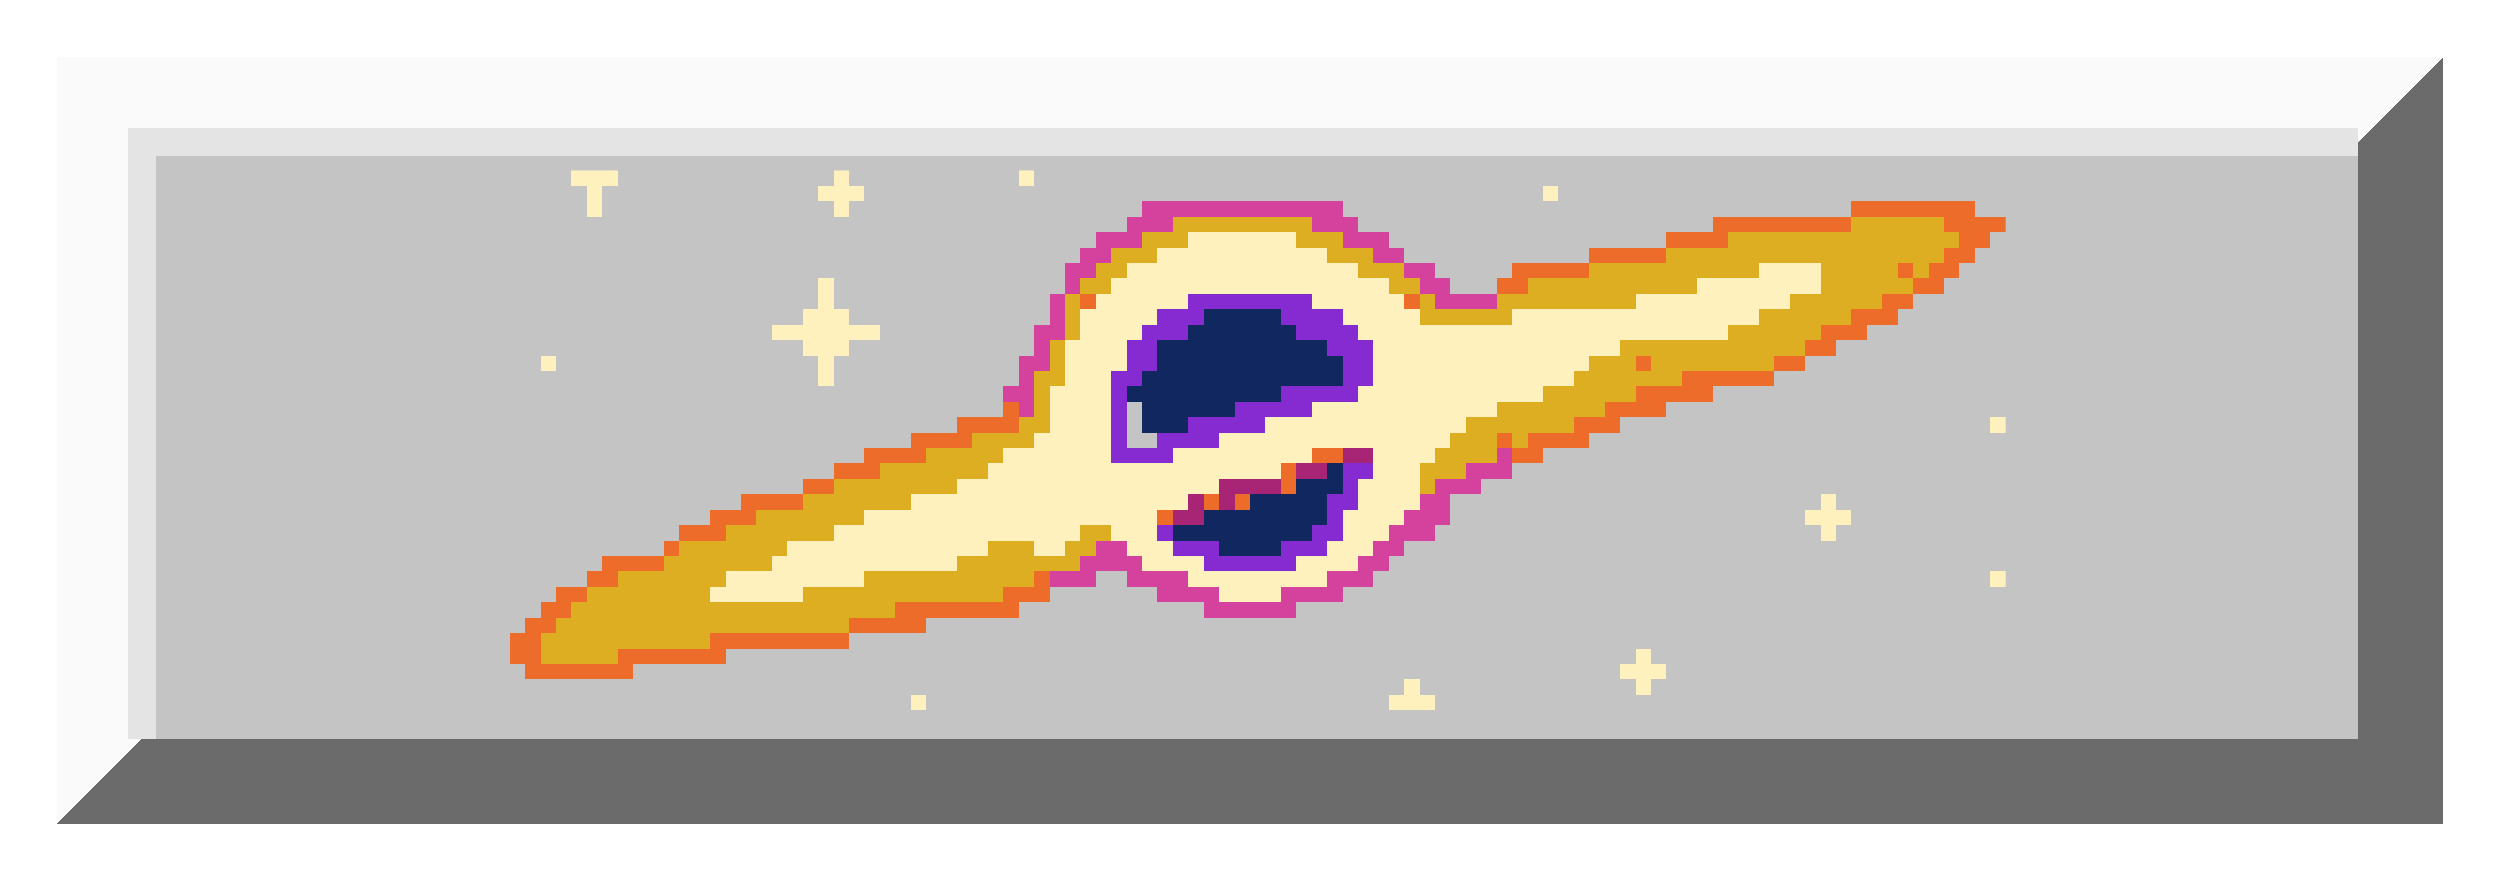
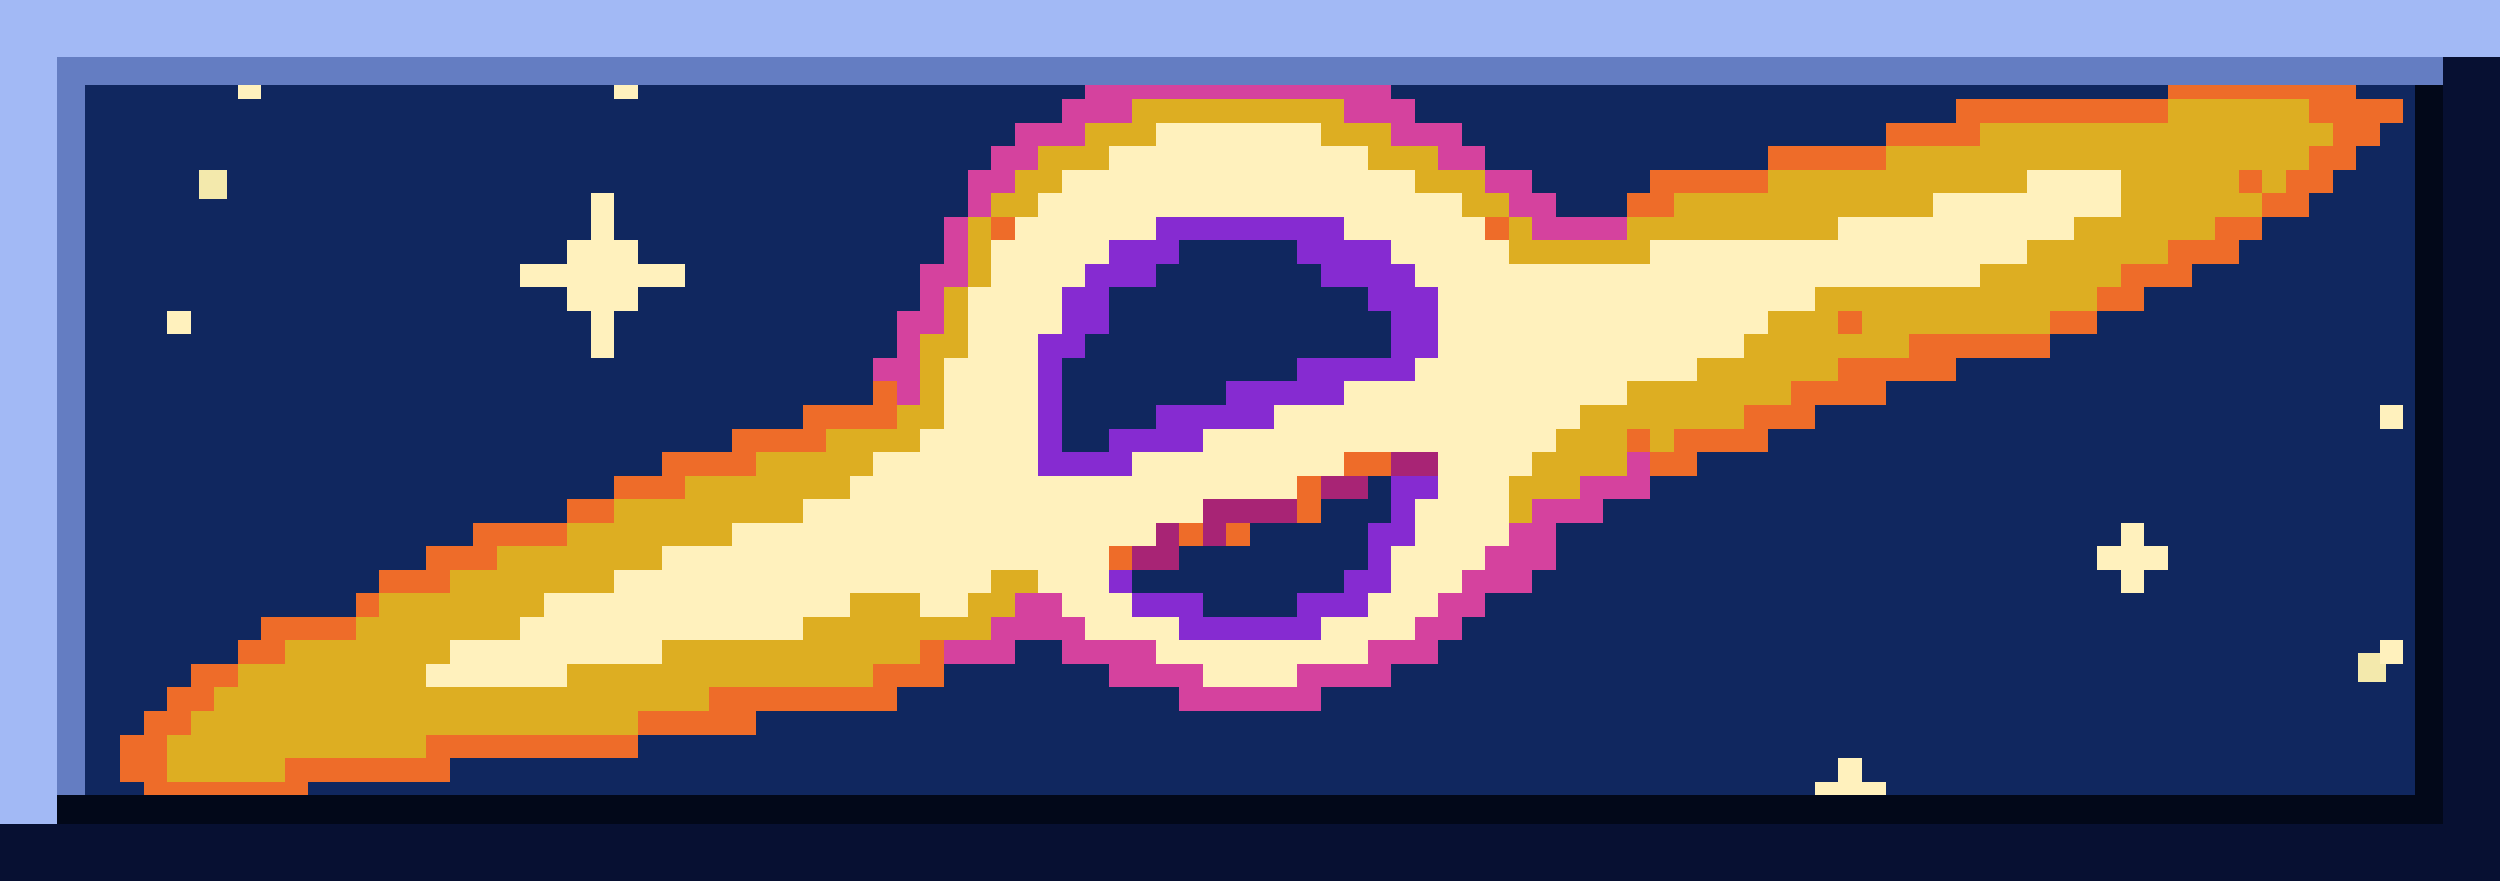
<svg xmlns="http://www.w3.org/2000/svg" width="88" height="31" viewBox="0 0 88 31" shape-rendering="crispEdges">
-   <path d="M2 2h84v27H2z" fill="#c4c4c4" />
-   <path d="M2 29V2h84l-3 3H5v21z" fill="#fafafa" />
-   <path d="M86 2v27H2l3-3h78V5z" fill="#6b6b6b" />
-   <path d="M5 26V5h78" fill="none" stroke="#e4e4e4" />
-   <svg x="17.4" y="6" width="53.2" height="19" viewBox="0 0 98 35" preserveAspectRatio="xMidYMid meet" shape-rendering="crispEdges">
+   <rect x="0" y="0" width="88" height="31" fill="#10275F" />
+   <g fill="#F3E9AC">
+     <rect x="7" y="6" width="1" height="1" />
+     <rect x="76" y="5" width="1" height="1" />
+     <rect x="83" y="23" width="1" height="1" />
+     <rect x="12" y="24" width="1" height="1" />
+   </g>
+   <svg x="3.4" y="1" width="81.2" height="29" viewBox="0 0 98 35" preserveAspectRatio="xMidYMid meet" shape-rendering="crispEdges">
    <rect x="46" y="9" width="1" height="1" fill="#10275f" />
    <rect x="47" y="9" width="1" height="1" fill="#10275f" />
    <rect x="48" y="9" width="1" height="1" fill="#10275f" />
    <rect x="49" y="9" width="1" height="1" fill="#10275f" />
    <rect x="50" y="9" width="1" height="1" fill="#10275f" />
    <rect x="45" y="10" width="1" height="1" fill="#10275f" />
    <rect x="46" y="10" width="1" height="1" fill="#10275f" />
    <rect x="47" y="10" width="1" height="1" fill="#10275f" />
    <rect x="48" y="10" width="1" height="1" fill="#10275f" />
    <rect x="49" y="10" width="1" height="1" fill="#10275f" />
    <rect x="50" y="10" width="1" height="1" fill="#10275f" />
    <rect x="51" y="10" width="1" height="1" fill="#10275f" />
    <rect x="43" y="11" width="1" height="1" fill="#10275f" />
    <rect x="44" y="11" width="1" height="1" fill="#10275f" />
    <rect x="45" y="11" width="1" height="1" fill="#10275f" />
    <rect x="46" y="11" width="1" height="1" fill="#10275f" />
    <rect x="47" y="11" width="1" height="1" fill="#10275f" />
    <rect x="48" y="11" width="1" height="1" fill="#10275f" />
    <rect x="49" y="11" width="1" height="1" fill="#10275f" />
    <rect x="50" y="11" width="1" height="1" fill="#10275f" />
    <rect x="51" y="11" width="1" height="1" fill="#10275f" />
    <rect x="52" y="11" width="1" height="1" fill="#10275f" />
    <rect x="53" y="11" width="1" height="1" fill="#10275f" />
    <rect x="43" y="12" width="1" height="1" fill="#10275f" />
    <rect x="44" y="12" width="1" height="1" fill="#10275f" />
    <rect x="45" y="12" width="1" height="1" fill="#10275f" />
    <rect x="46" y="12" width="1" height="1" fill="#10275f" />
    <rect x="47" y="12" width="1" height="1" fill="#10275f" />
    <rect x="48" y="12" width="1" height="1" fill="#10275f" />
    <rect x="49" y="12" width="1" height="1" fill="#10275f" />
    <rect x="50" y="12" width="1" height="1" fill="#10275f" />
    <rect x="51" y="12" width="1" height="1" fill="#10275f" />
    <rect x="52" y="12" width="1" height="1" fill="#10275f" />
    <rect x="53" y="12" width="1" height="1" fill="#10275f" />
    <rect x="54" y="12" width="1" height="1" fill="#10275f" />
    <rect x="42" y="13" width="1" height="1" fill="#10275f" />
    <rect x="43" y="13" width="1" height="1" fill="#10275f" />
    <rect x="44" y="13" width="1" height="1" fill="#10275f" />
    <rect x="45" y="13" width="1" height="1" fill="#10275f" />
    <rect x="46" y="13" width="1" height="1" fill="#10275f" />
    <rect x="47" y="13" width="1" height="1" fill="#10275f" />
    <rect x="48" y="13" width="1" height="1" fill="#10275f" />
    <rect x="49" y="13" width="1" height="1" fill="#10275f" />
    <rect x="50" y="13" width="1" height="1" fill="#10275f" />
    <rect x="51" y="13" width="1" height="1" fill="#10275f" />
    <rect x="52" y="13" width="1" height="1" fill="#10275f" />
    <rect x="53" y="13" width="1" height="1" fill="#10275f" />
    <rect x="54" y="13" width="1" height="1" fill="#10275f" />
    <rect x="41" y="14" width="1" height="1" fill="#10275f" />
    <rect x="42" y="14" width="1" height="1" fill="#10275f" />
    <rect x="43" y="14" width="1" height="1" fill="#10275f" />
    <rect x="44" y="14" width="1" height="1" fill="#10275f" />
    <rect x="45" y="14" width="1" height="1" fill="#10275f" />
    <rect x="46" y="14" width="1" height="1" fill="#10275f" />
    <rect x="47" y="14" width="1" height="1" fill="#10275f" />
    <rect x="48" y="14" width="1" height="1" fill="#10275f" />
    <rect x="49" y="14" width="1" height="1" fill="#10275f" />
    <rect x="50" y="14" width="1" height="1" fill="#10275f" />
    <rect x="42" y="15" width="1" height="1" fill="#10275f" />
    <rect x="43" y="15" width="1" height="1" fill="#10275f" />
    <rect x="44" y="15" width="1" height="1" fill="#10275f" />
    <rect x="45" y="15" width="1" height="1" fill="#10275f" />
    <rect x="46" y="15" width="1" height="1" fill="#10275f" />
    <rect x="47" y="15" width="1" height="1" fill="#10275f" />
    <rect x="42" y="16" width="1" height="1" fill="#10275f" />
    <rect x="43" y="16" width="1" height="1" fill="#10275f" />
    <rect x="44" y="16" width="1" height="1" fill="#10275f" />
    <rect x="54" y="19" width="1" height="1" fill="#10275f" />
    <rect x="52" y="20" width="1" height="1" fill="#10275f" />
    <rect x="53" y="20" width="1" height="1" fill="#10275f" />
    <rect x="54" y="20" width="1" height="1" fill="#10275f" />
    <rect x="49" y="21" width="1" height="1" fill="#10275f" />
    <rect x="50" y="21" width="1" height="1" fill="#10275f" />
    <rect x="51" y="21" width="1" height="1" fill="#10275f" />
    <rect x="52" y="21" width="1" height="1" fill="#10275f" />
    <rect x="53" y="21" width="1" height="1" fill="#10275f" />
    <rect x="46" y="22" width="1" height="1" fill="#10275f" />
    <rect x="47" y="22" width="1" height="1" fill="#10275f" />
    <rect x="48" y="22" width="1" height="1" fill="#10275f" />
    <rect x="49" y="22" width="1" height="1" fill="#10275f" />
    <rect x="50" y="22" width="1" height="1" fill="#10275f" />
    <rect x="51" y="22" width="1" height="1" fill="#10275f" />
    <rect x="52" y="22" width="1" height="1" fill="#10275f" />
    <rect x="53" y="22" width="1" height="1" fill="#10275f" />
    <rect x="44" y="23" width="1" height="1" fill="#10275f" />
    <rect x="45" y="23" width="1" height="1" fill="#10275f" />
    <rect x="46" y="23" width="1" height="1" fill="#10275f" />
    <rect x="47" y="23" width="1" height="1" fill="#10275f" />
    <rect x="48" y="23" width="1" height="1" fill="#10275f" />
    <rect x="49" y="23" width="1" height="1" fill="#10275f" />
    <rect x="50" y="23" width="1" height="1" fill="#10275f" />
    <rect x="51" y="23" width="1" height="1" fill="#10275f" />
    <rect x="52" y="23" width="1" height="1" fill="#10275f" />
    <rect x="47" y="24" width="1" height="1" fill="#10275f" />
    <rect x="48" y="24" width="1" height="1" fill="#10275f" />
    <rect x="49" y="24" width="1" height="1" fill="#10275f" />
    <rect x="50" y="24" width="1" height="1" fill="#10275f" />
    <rect x="5" y="0" width="3" height="1" fill="#fff1bd" />
    <rect x="22" y="0" width="1" height="1" fill="#fff1bd" />
    <rect x="34" y="0" width="1" height="1" fill="#fff1bd" />
    <rect x="6" y="1" width="1" height="1" fill="#fff1bd" />
    <rect x="21" y="1" width="3" height="1" fill="#fff1bd" />
    <rect x="68" y="1" width="1" height="1" fill="#fff1bd" />
    <rect x="6" y="2" width="1" height="1" fill="#fff1bd" />
    <rect x="22" y="2" width="1" height="1" fill="#fff1bd" />
    <rect x="42" y="2" width="13" height="1" fill="#d5429e" />
    <rect x="88" y="2" width="8" height="1" fill="#ee6c29" />
    <rect x="41" y="3" width="3" height="1" fill="#d5429e" />
    <rect x="44" y="3" width="9" height="1" fill="#ddae22" />
    <rect x="53" y="3" width="3" height="1" fill="#d5429e" />
    <rect x="79" y="3" width="9" height="1" fill="#ee6c29" />
    <rect x="88" y="3" width="6" height="1" fill="#ddae22" />
    <rect x="94" y="3" width="4" height="1" fill="#ee6c29" />
    <rect x="39" y="4" width="3" height="1" fill="#d5429e" />
    <rect x="42" y="4" width="3" height="1" fill="#ddae22" />
    <rect x="45" y="4" width="7" height="1" fill="#fff1bd" />
    <rect x="52" y="4" width="3" height="1" fill="#ddae22" />
    <rect x="55" y="4" width="3" height="1" fill="#d5429e" />
    <rect x="76" y="4" width="4" height="1" fill="#ee6c29" />
    <rect x="80" y="4" width="15" height="1" fill="#ddae22" />
    <rect x="95" y="4" width="2" height="1" fill="#ee6c29" />
    <rect x="38" y="5" width="2" height="1" fill="#d5429e" />
    <rect x="40" y="5" width="3" height="1" fill="#ddae22" />
    <rect x="43" y="5" width="11" height="1" fill="#fff1bd" />
    <rect x="54" y="5" width="3" height="1" fill="#ddae22" />
    <rect x="57" y="5" width="2" height="1" fill="#d5429e" />
    <rect x="71" y="5" width="5" height="1" fill="#ee6c29" />
    <rect x="76" y="5" width="18" height="1" fill="#ddae22" />
    <rect x="94" y="5" width="2" height="1" fill="#ee6c29" />
    <rect x="37" y="6" width="2" height="1" fill="#d5429e" />
    <rect x="39" y="6" width="2" height="1" fill="#ddae22" />
    <rect x="41" y="6" width="15" height="1" fill="#fff1bd" />
    <rect x="56" y="6" width="3" height="1" fill="#ddae22" />
    <rect x="59" y="6" width="2" height="1" fill="#d5429e" />
    <rect x="66" y="6" width="5" height="1" fill="#ee6c29" />
    <rect x="71" y="6" width="11" height="1" fill="#ddae22" />
    <rect x="82" y="6" width="4" height="1" fill="#fff1bd" />
    <rect x="86" y="6" width="5" height="1" fill="#ddae22" />
    <rect x="91" y="6" width="1" height="1" fill="#ee6c29" />
    <rect x="92" y="6" width="1" height="1" fill="#ddae22" />
    <rect x="93" y="6" width="2" height="1" fill="#ee6c29" />
    <rect x="21" y="7" width="1" height="1" fill="#fff1bd" />
    <rect x="37" y="7" width="1" height="1" fill="#d5429e" />
    <rect x="38" y="7" width="2" height="1" fill="#ddae22" />
    <rect x="40" y="7" width="18" height="1" fill="#fff1bd" />
    <rect x="58" y="7" width="2" height="1" fill="#ddae22" />
    <rect x="60" y="7" width="2" height="1" fill="#d5429e" />
    <rect x="65" y="7" width="2" height="1" fill="#ee6c29" />
    <rect x="67" y="7" width="11" height="1" fill="#ddae22" />
    <rect x="78" y="7" width="8" height="1" fill="#fff1bd" />
    <rect x="86" y="7" width="6" height="1" fill="#ddae22" />
    <rect x="92" y="7" width="2" height="1" fill="#ee6c29" />
    <rect x="21" y="8" width="1" height="1" fill="#fff1bd" />
    <rect x="36" y="8" width="1" height="1" fill="#d5429e" />
    <rect x="37" y="8" width="1" height="1" fill="#ddae22" />
    <rect x="38" y="8" width="1" height="1" fill="#ee6c29" />
    <rect x="39" y="8" width="6" height="1" fill="#fff1bd" />
    <rect x="45" y="8" width="8" height="1" fill="#862bd1" />
    <rect x="53" y="8" width="6" height="1" fill="#fff1bd" />
    <rect x="59" y="8" width="1" height="1" fill="#ee6c29" />
    <rect x="60" y="8" width="1" height="1" fill="#ddae22" />
    <rect x="61" y="8" width="4" height="1" fill="#d5429e" />
    <rect x="65" y="8" width="9" height="1" fill="#ddae22" />
    <rect x="74" y="8" width="10" height="1" fill="#fff1bd" />
    <rect x="84" y="8" width="6" height="1" fill="#ddae22" />
    <rect x="90" y="8" width="2" height="1" fill="#ee6c29" />
    <rect x="20" y="9" width="3" height="1" fill="#fff1bd" />
    <rect x="36" y="9" width="1" height="1" fill="#d5429e" />
    <rect x="37" y="9" width="1" height="1" fill="#ddae22" />
    <rect x="38" y="9" width="5" height="1" fill="#fff1bd" />
    <rect x="43" y="9" width="3" height="1" fill="#862bd1" />
    <rect x="51" y="9" width="4" height="1" fill="#862bd1" />
    <rect x="55" y="9" width="5" height="1" fill="#fff1bd" />
    <rect x="60" y="9" width="6" height="1" fill="#ddae22" />
    <rect x="66" y="9" width="16" height="1" fill="#fff1bd" />
    <rect x="82" y="9" width="6" height="1" fill="#ddae22" />
    <rect x="88" y="9" width="3" height="1" fill="#ee6c29" />
    <rect x="18" y="10" width="7" height="1" fill="#fff1bd" />
    <rect x="35" y="10" width="2" height="1" fill="#d5429e" />
    <rect x="37" y="10" width="1" height="1" fill="#ddae22" />
    <rect x="38" y="10" width="4" height="1" fill="#fff1bd" />
    <rect x="42" y="10" width="3" height="1" fill="#862bd1" />
    <rect x="52" y="10" width="4" height="1" fill="#862bd1" />
    <rect x="56" y="10" width="24" height="1" fill="#fff1bd" />
    <rect x="80" y="10" width="6" height="1" fill="#ddae22" />
    <rect x="86" y="10" width="3" height="1" fill="#ee6c29" />
    <rect x="20" y="11" width="3" height="1" fill="#fff1bd" />
    <rect x="35" y="11" width="1" height="1" fill="#d5429e" />
    <rect x="36" y="11" width="1" height="1" fill="#ddae22" />
    <rect x="37" y="11" width="4" height="1" fill="#fff1bd" />
    <rect x="41" y="11" width="2" height="1" fill="#862bd1" />
    <rect x="54" y="11" width="3" height="1" fill="#862bd1" />
    <rect x="57" y="11" width="16" height="1" fill="#fff1bd" />
    <rect x="73" y="11" width="12" height="1" fill="#ddae22" />
    <rect x="85" y="11" width="2" height="1" fill="#ee6c29" />
    <rect x="3" y="12" width="1" height="1" fill="#fff1bd" />
    <rect x="21" y="12" width="1" height="1" fill="#fff1bd" />
    <rect x="34" y="12" width="2" height="1" fill="#d5429e" />
    <rect x="36" y="12" width="1" height="1" fill="#ddae22" />
    <rect x="37" y="12" width="4" height="1" fill="#fff1bd" />
    <rect x="41" y="12" width="2" height="1" fill="#862bd1" />
    <rect x="55" y="12" width="2" height="1" fill="#862bd1" />
    <rect x="57" y="12" width="14" height="1" fill="#fff1bd" />
    <rect x="71" y="12" width="3" height="1" fill="#ddae22" />
    <rect x="74" y="12" width="1" height="1" fill="#ee6c29" />
    <rect x="75" y="12" width="8" height="1" fill="#ddae22" />
    <rect x="83" y="12" width="2" height="1" fill="#ee6c29" />
    <rect x="21" y="13" width="1" height="1" fill="#fff1bd" />
    <rect x="34" y="13" width="1" height="1" fill="#d5429e" />
    <rect x="35" y="13" width="2" height="1" fill="#ddae22" />
    <rect x="37" y="13" width="3" height="1" fill="#fff1bd" />
    <rect x="40" y="13" width="2" height="1" fill="#862bd1" />
    <rect x="55" y="13" width="2" height="1" fill="#862bd1" />
    <rect x="57" y="13" width="13" height="1" fill="#fff1bd" />
    <rect x="70" y="13" width="7" height="1" fill="#ddae22" />
    <rect x="77" y="13" width="6" height="1" fill="#ee6c29" />
    <rect x="33" y="14" width="2" height="1" fill="#d5429e" />
    <rect x="35" y="14" width="1" height="1" fill="#ddae22" />
    <rect x="36" y="14" width="4" height="1" fill="#fff1bd" />
    <rect x="40" y="14" width="1" height="1" fill="#862bd1" />
    <rect x="51" y="14" width="5" height="1" fill="#862bd1" />
    <rect x="56" y="14" width="12" height="1" fill="#fff1bd" />
    <rect x="68" y="14" width="6" height="1" fill="#ddae22" />
    <rect x="74" y="14" width="5" height="1" fill="#ee6c29" />
    <rect x="33" y="15" width="1" height="1" fill="#ee6c29" />
    <rect x="34" y="15" width="1" height="1" fill="#d5429e" />
    <rect x="35" y="15" width="1" height="1" fill="#ddae22" />
    <rect x="36" y="15" width="4" height="1" fill="#fff1bd" />
    <rect x="40" y="15" width="1" height="1" fill="#862bd1" />
    <rect x="48" y="15" width="5" height="1" fill="#862bd1" />
    <rect x="53" y="15" width="12" height="1" fill="#fff1bd" />
    <rect x="65" y="15" width="7" height="1" fill="#ddae22" />
    <rect x="72" y="15" width="4" height="1" fill="#ee6c29" />
    <rect x="30" y="16" width="4" height="1" fill="#ee6c29" />
    <rect x="34" y="16" width="2" height="1" fill="#ddae22" />
    <rect x="36" y="16" width="4" height="1" fill="#fff1bd" />
    <rect x="40" y="16" width="1" height="1" fill="#862bd1" />
    <rect x="45" y="16" width="5" height="1" fill="#862bd1" />
    <rect x="50" y="16" width="13" height="1" fill="#fff1bd" />
    <rect x="63" y="16" width="7" height="1" fill="#ddae22" />
    <rect x="70" y="16" width="3" height="1" fill="#ee6c29" />
    <rect x="97" y="16" width="1" height="1" fill="#fff1bd" />
    <rect x="27" y="17" width="4" height="1" fill="#ee6c29" />
    <rect x="31" y="17" width="4" height="1" fill="#ddae22" />
    <rect x="35" y="17" width="5" height="1" fill="#fff1bd" />
    <rect x="40" y="17" width="1" height="1" fill="#862bd1" />
    <rect x="43" y="17" width="4" height="1" fill="#862bd1" />
    <rect x="47" y="17" width="15" height="1" fill="#fff1bd" />
    <rect x="62" y="17" width="3" height="1" fill="#ddae22" />
    <rect x="65" y="17" width="1" height="1" fill="#ee6c29" />
    <rect x="66" y="17" width="1" height="1" fill="#ddae22" />
    <rect x="67" y="17" width="4" height="1" fill="#ee6c29" />
    <rect x="24" y="18" width="4" height="1" fill="#ee6c29" />
    <rect x="28" y="18" width="5" height="1" fill="#ddae22" />
    <rect x="33" y="18" width="7" height="1" fill="#fff1bd" />
    <rect x="40" y="18" width="4" height="1" fill="#862bd1" />
    <rect x="44" y="18" width="9" height="1" fill="#fff1bd" />
    <rect x="53" y="18" width="2" height="1" fill="#ee6c29" />
    <rect x="55" y="18" width="2" height="1" fill="#a82475" />
    <rect x="57" y="18" width="4" height="1" fill="#fff1bd" />
    <rect x="61" y="18" width="4" height="1" fill="#ddae22" />
    <rect x="65" y="18" width="1" height="1" fill="#d5429e" />
    <rect x="66" y="18" width="2" height="1" fill="#ee6c29" />
    <rect x="22" y="19" width="3" height="1" fill="#ee6c29" />
    <rect x="25" y="19" width="7" height="1" fill="#ddae22" />
    <rect x="32" y="19" width="19" height="1" fill="#fff1bd" />
    <rect x="51" y="19" width="1" height="1" fill="#ee6c29" />
    <rect x="52" y="19" width="2" height="1" fill="#a82475" />
    <rect x="55" y="19" width="2" height="1" fill="#862bd1" />
    <rect x="57" y="19" width="3" height="1" fill="#fff1bd" />
    <rect x="60" y="19" width="3" height="1" fill="#ddae22" />
    <rect x="63" y="19" width="3" height="1" fill="#d5429e" />
    <rect x="20" y="20" width="2" height="1" fill="#ee6c29" />
    <rect x="22" y="20" width="8" height="1" fill="#ddae22" />
    <rect x="30" y="20" width="17" height="1" fill="#fff1bd" />
    <rect x="47" y="20" width="4" height="1" fill="#a82475" />
    <rect x="51" y="20" width="1" height="1" fill="#ee6c29" />
    <rect x="55" y="20" width="1" height="1" fill="#862bd1" />
    <rect x="56" y="20" width="4" height="1" fill="#fff1bd" />
    <rect x="60" y="20" width="1" height="1" fill="#ddae22" />
    <rect x="61" y="20" width="3" height="1" fill="#d5429e" />
    <rect x="16" y="21" width="4" height="1" fill="#ee6c29" />
    <rect x="20" y="21" width="7" height="1" fill="#ddae22" />
    <rect x="27" y="21" width="18" height="1" fill="#fff1bd" />
    <rect x="45" y="21" width="1" height="1" fill="#a82475" />
    <rect x="46" y="21" width="1" height="1" fill="#ee6c29" />
    <rect x="47" y="21" width="1" height="1" fill="#a82475" />
    <rect x="48" y="21" width="1" height="1" fill="#ee6c29" />
    <rect x="54" y="21" width="2" height="1" fill="#862bd1" />
    <rect x="56" y="21" width="4" height="1" fill="#fff1bd" />
    <rect x="60" y="21" width="2" height="1" fill="#d5429e" />
    <rect x="86" y="21" width="1" height="1" fill="#fff1bd" />
    <rect x="14" y="22" width="3" height="1" fill="#ee6c29" />
    <rect x="17" y="22" width="7" height="1" fill="#ddae22" />
    <rect x="24" y="22" width="19" height="1" fill="#fff1bd" />
    <rect x="43" y="22" width="1" height="1" fill="#ee6c29" />
    <rect x="44" y="22" width="2" height="1" fill="#a82475" />
    <rect x="54" y="22" width="1" height="1" fill="#862bd1" />
    <rect x="55" y="22" width="4" height="1" fill="#fff1bd" />
    <rect x="59" y="22" width="3" height="1" fill="#d5429e" />
    <rect x="85" y="22" width="3" height="1" fill="#fff1bd" />
    <rect x="12" y="23" width="3" height="1" fill="#ee6c29" />
    <rect x="15" y="23" width="7" height="1" fill="#ddae22" />
    <rect x="22" y="23" width="16" height="1" fill="#fff1bd" />
    <rect x="38" y="23" width="2" height="1" fill="#ddae22" />
    <rect x="40" y="23" width="3" height="1" fill="#fff1bd" />
    <rect x="43" y="23" width="1" height="1" fill="#862bd1" />
    <rect x="53" y="23" width="2" height="1" fill="#862bd1" />
    <rect x="55" y="23" width="3" height="1" fill="#fff1bd" />
    <rect x="58" y="23" width="3" height="1" fill="#d5429e" />
    <rect x="86" y="23" width="1" height="1" fill="#fff1bd" />
    <rect x="11" y="24" width="1" height="1" fill="#ee6c29" />
    <rect x="12" y="24" width="7" height="1" fill="#ddae22" />
    <rect x="19" y="24" width="13" height="1" fill="#fff1bd" />
    <rect x="32" y="24" width="3" height="1" fill="#ddae22" />
    <rect x="35" y="24" width="2" height="1" fill="#fff1bd" />
    <rect x="37" y="24" width="2" height="1" fill="#ddae22" />
    <rect x="39" y="24" width="2" height="1" fill="#d5429e" />
    <rect x="41" y="24" width="3" height="1" fill="#fff1bd" />
    <rect x="44" y="24" width="3" height="1" fill="#862bd1" />
    <rect x="51" y="24" width="3" height="1" fill="#862bd1" />
    <rect x="54" y="24" width="3" height="1" fill="#fff1bd" />
    <rect x="57" y="24" width="2" height="1" fill="#d5429e" />
    <rect x="7" y="25" width="4" height="1" fill="#ee6c29" />
    <rect x="11" y="25" width="7" height="1" fill="#ddae22" />
    <rect x="18" y="25" width="12" height="1" fill="#fff1bd" />
    <rect x="30" y="25" width="8" height="1" fill="#ddae22" />
    <rect x="38" y="25" width="4" height="1" fill="#d5429e" />
    <rect x="42" y="25" width="4" height="1" fill="#fff1bd" />
    <rect x="46" y="25" width="6" height="1" fill="#862bd1" />
    <rect x="52" y="25" width="4" height="1" fill="#fff1bd" />
    <rect x="56" y="25" width="2" height="1" fill="#d5429e" />
    <rect x="6" y="26" width="2" height="1" fill="#ee6c29" />
    <rect x="8" y="26" width="7" height="1" fill="#ddae22" />
    <rect x="15" y="26" width="9" height="1" fill="#fff1bd" />
    <rect x="24" y="26" width="11" height="1" fill="#ddae22" />
    <rect x="35" y="26" width="1" height="1" fill="#ee6c29" />
    <rect x="36" y="26" width="3" height="1" fill="#d5429e" />
    <rect x="41" y="26" width="4" height="1" fill="#d5429e" />
    <rect x="45" y="26" width="9" height="1" fill="#fff1bd" />
    <rect x="54" y="26" width="3" height="1" fill="#d5429e" />
    <rect x="97" y="26" width="1" height="1" fill="#fff1bd" />
    <rect x="4" y="27" width="2" height="1" fill="#ee6c29" />
    <rect x="6" y="27" width="8" height="1" fill="#ddae22" />
    <rect x="14" y="27" width="6" height="1" fill="#fff1bd" />
    <rect x="20" y="27" width="13" height="1" fill="#ddae22" />
    <rect x="33" y="27" width="3" height="1" fill="#ee6c29" />
    <rect x="43" y="27" width="4" height="1" fill="#d5429e" />
    <rect x="47" y="27" width="4" height="1" fill="#fff1bd" />
    <rect x="51" y="27" width="4" height="1" fill="#d5429e" />
    <rect x="3" y="28" width="2" height="1" fill="#ee6c29" />
    <rect x="5" y="28" width="21" height="1" fill="#ddae22" />
    <rect x="26" y="28" width="8" height="1" fill="#ee6c29" />
    <rect x="46" y="28" width="6" height="1" fill="#d5429e" />
    <rect x="2" y="29" width="2" height="1" fill="#ee6c29" />
    <rect x="4" y="29" width="19" height="1" fill="#ddae22" />
    <rect x="23" y="29" width="5" height="1" fill="#ee6c29" />
    <rect x="1" y="30" width="2" height="1" fill="#ee6c29" />
    <rect x="3" y="30" width="11" height="1" fill="#ddae22" />
    <rect x="14" y="30" width="9" height="1" fill="#ee6c29" />
    <rect x="1" y="31" width="2" height="1" fill="#ee6c29" />
    <rect x="3" y="31" width="5" height="1" fill="#ddae22" />
    <rect x="8" y="31" width="7" height="1" fill="#ee6c29" />
    <rect x="74" y="31" width="1" height="1" fill="#fff1bd" />
    <rect x="2" y="32" width="7" height="1" fill="#ee6c29" />
    <rect x="73" y="32" width="3" height="1" fill="#fff1bd" />
    <rect x="59" y="33" width="1" height="1" fill="#fff1bd" />
    <rect x="74" y="33" width="1" height="1" fill="#fff1bd" />
    <rect x="27" y="34" width="1" height="1" fill="#fff1bd" />
    <rect x="58" y="34" width="3" height="1" fill="#fff1bd" />
  </svg>
+   <g shape-rendering="crispEdges" aria-label="color-matched pixel bevel">
+     <path d="M0 0H88V2H2V29H0Z" fill="#A2B9F5" />
+     <path d="M2 2H86V3H3V28H2Z" fill="#647DC2" />
+     <path d="M88 0V31H0V29H86V2H88Z" fill="#071032" />
+     <path d="M85 3H86V29H2V28H85Z" fill="#020819" />
+   </g>
</svg>
